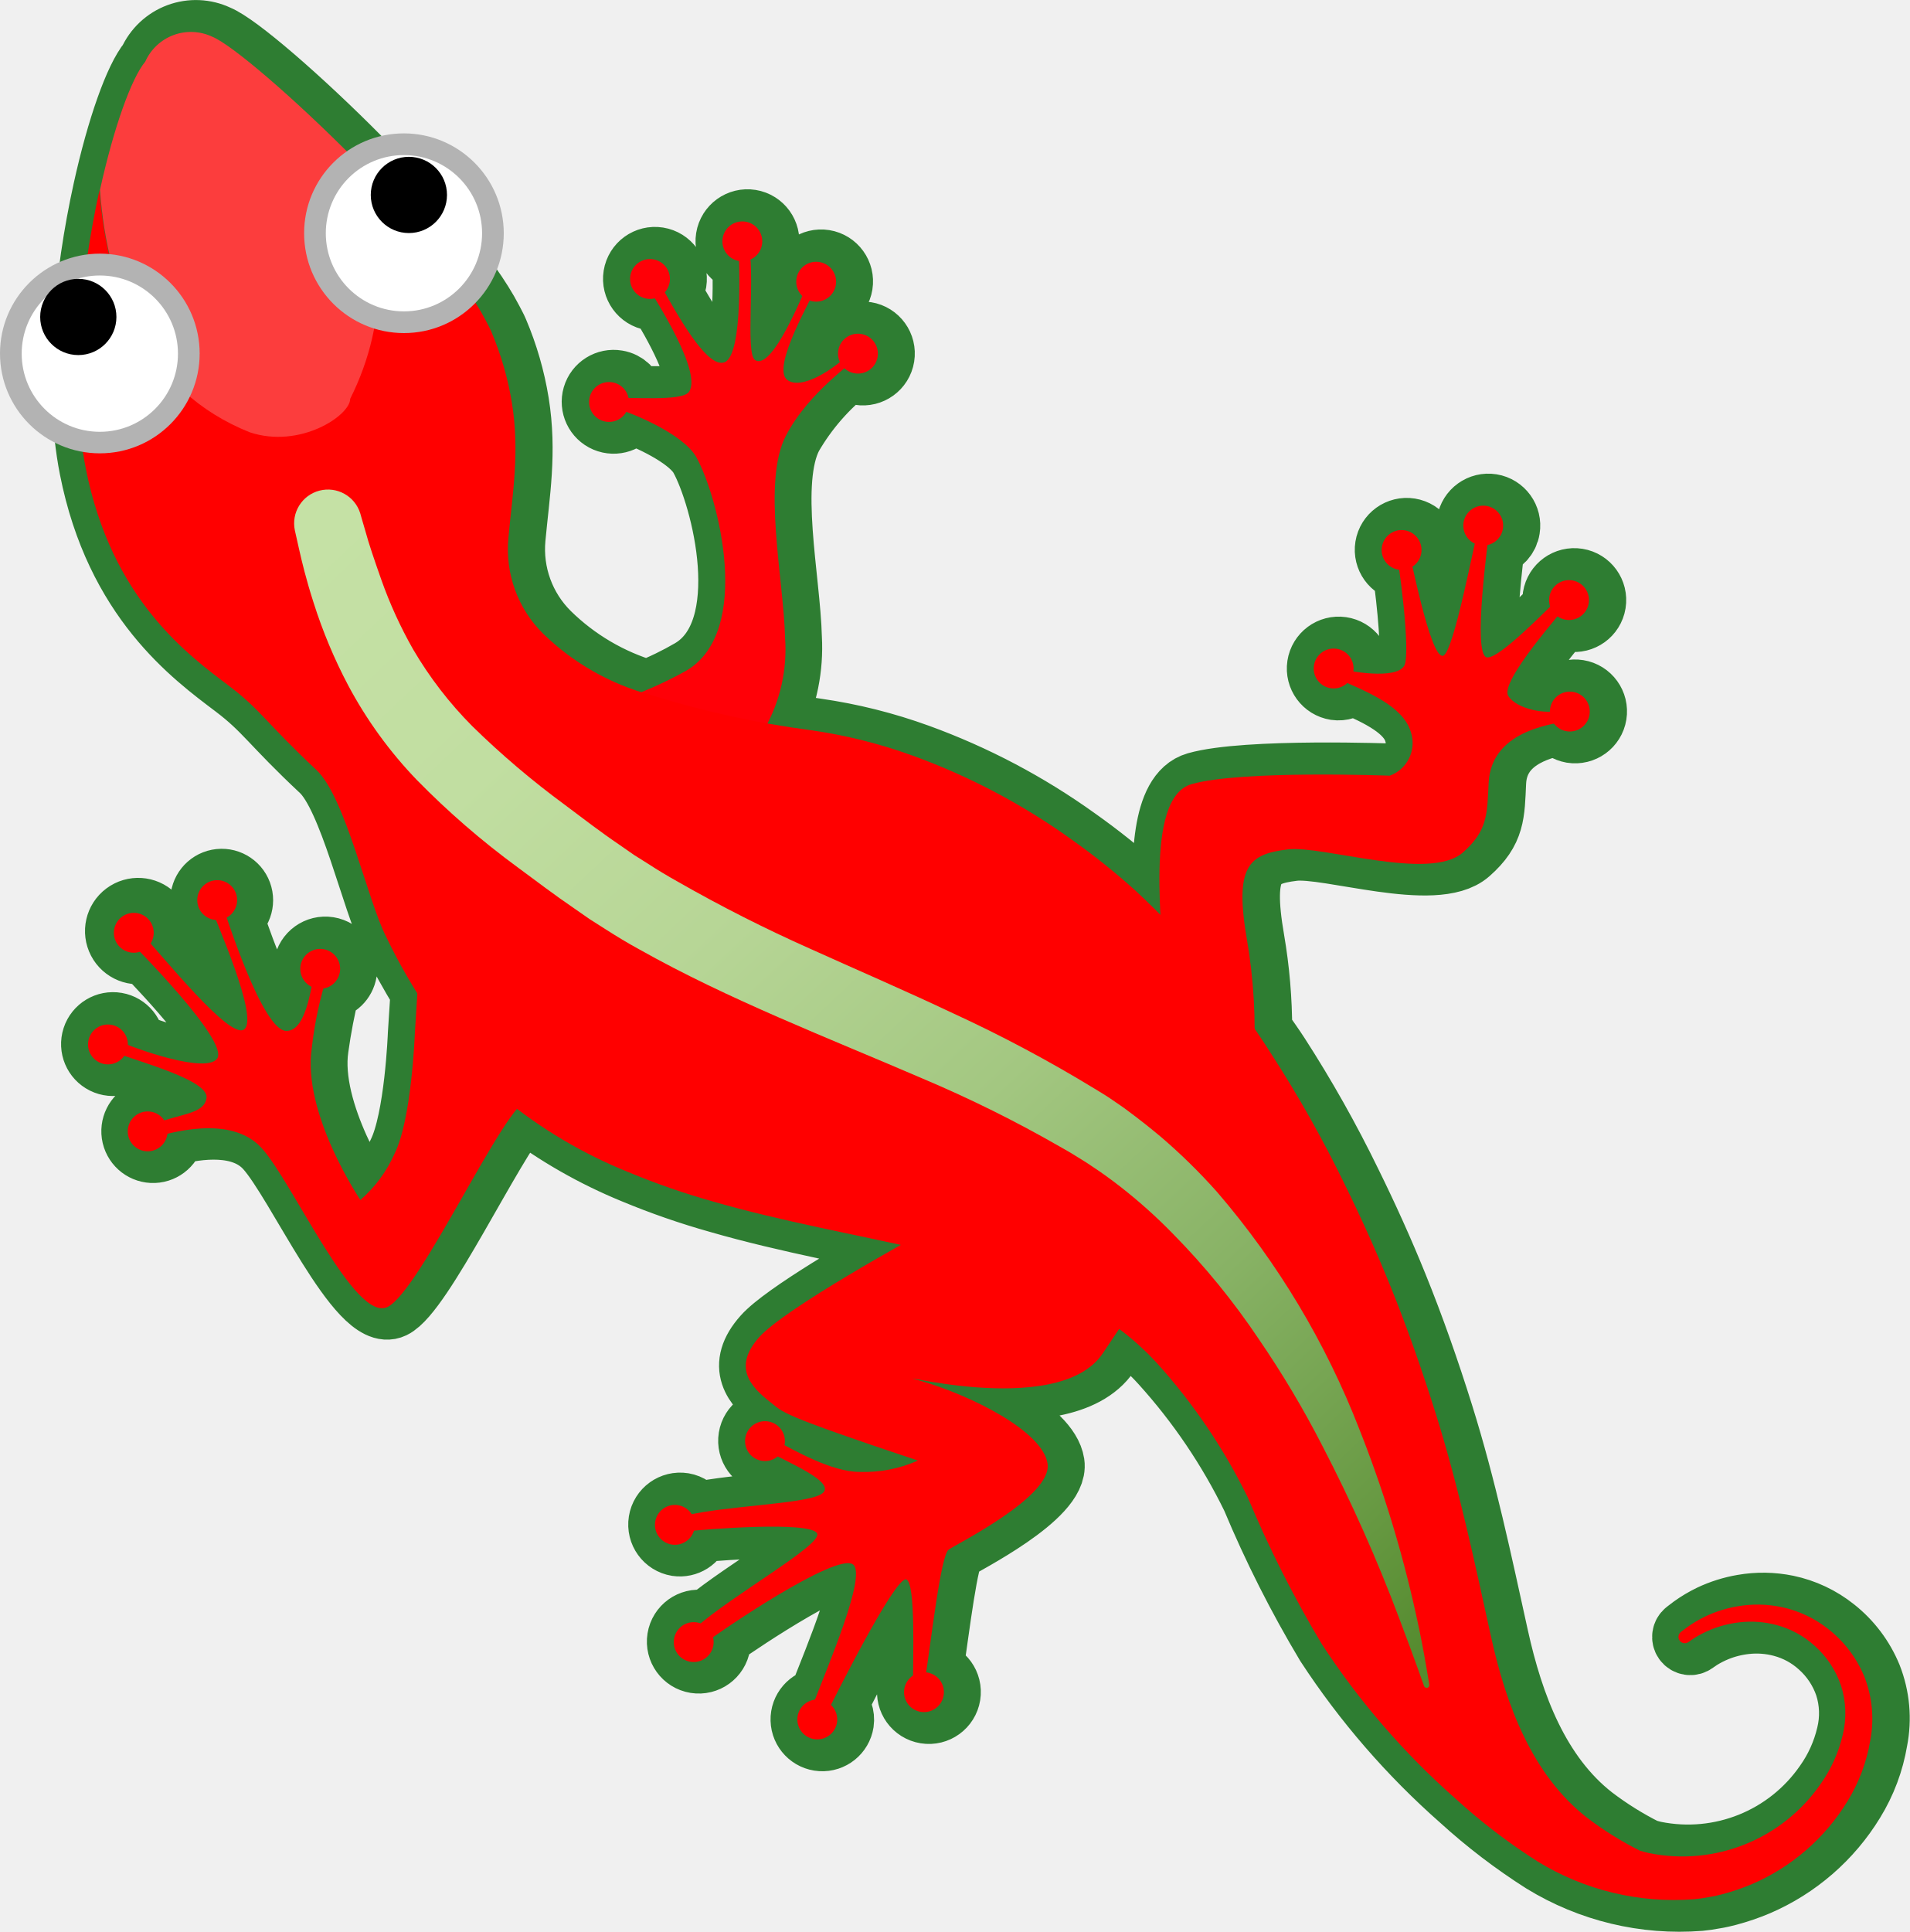
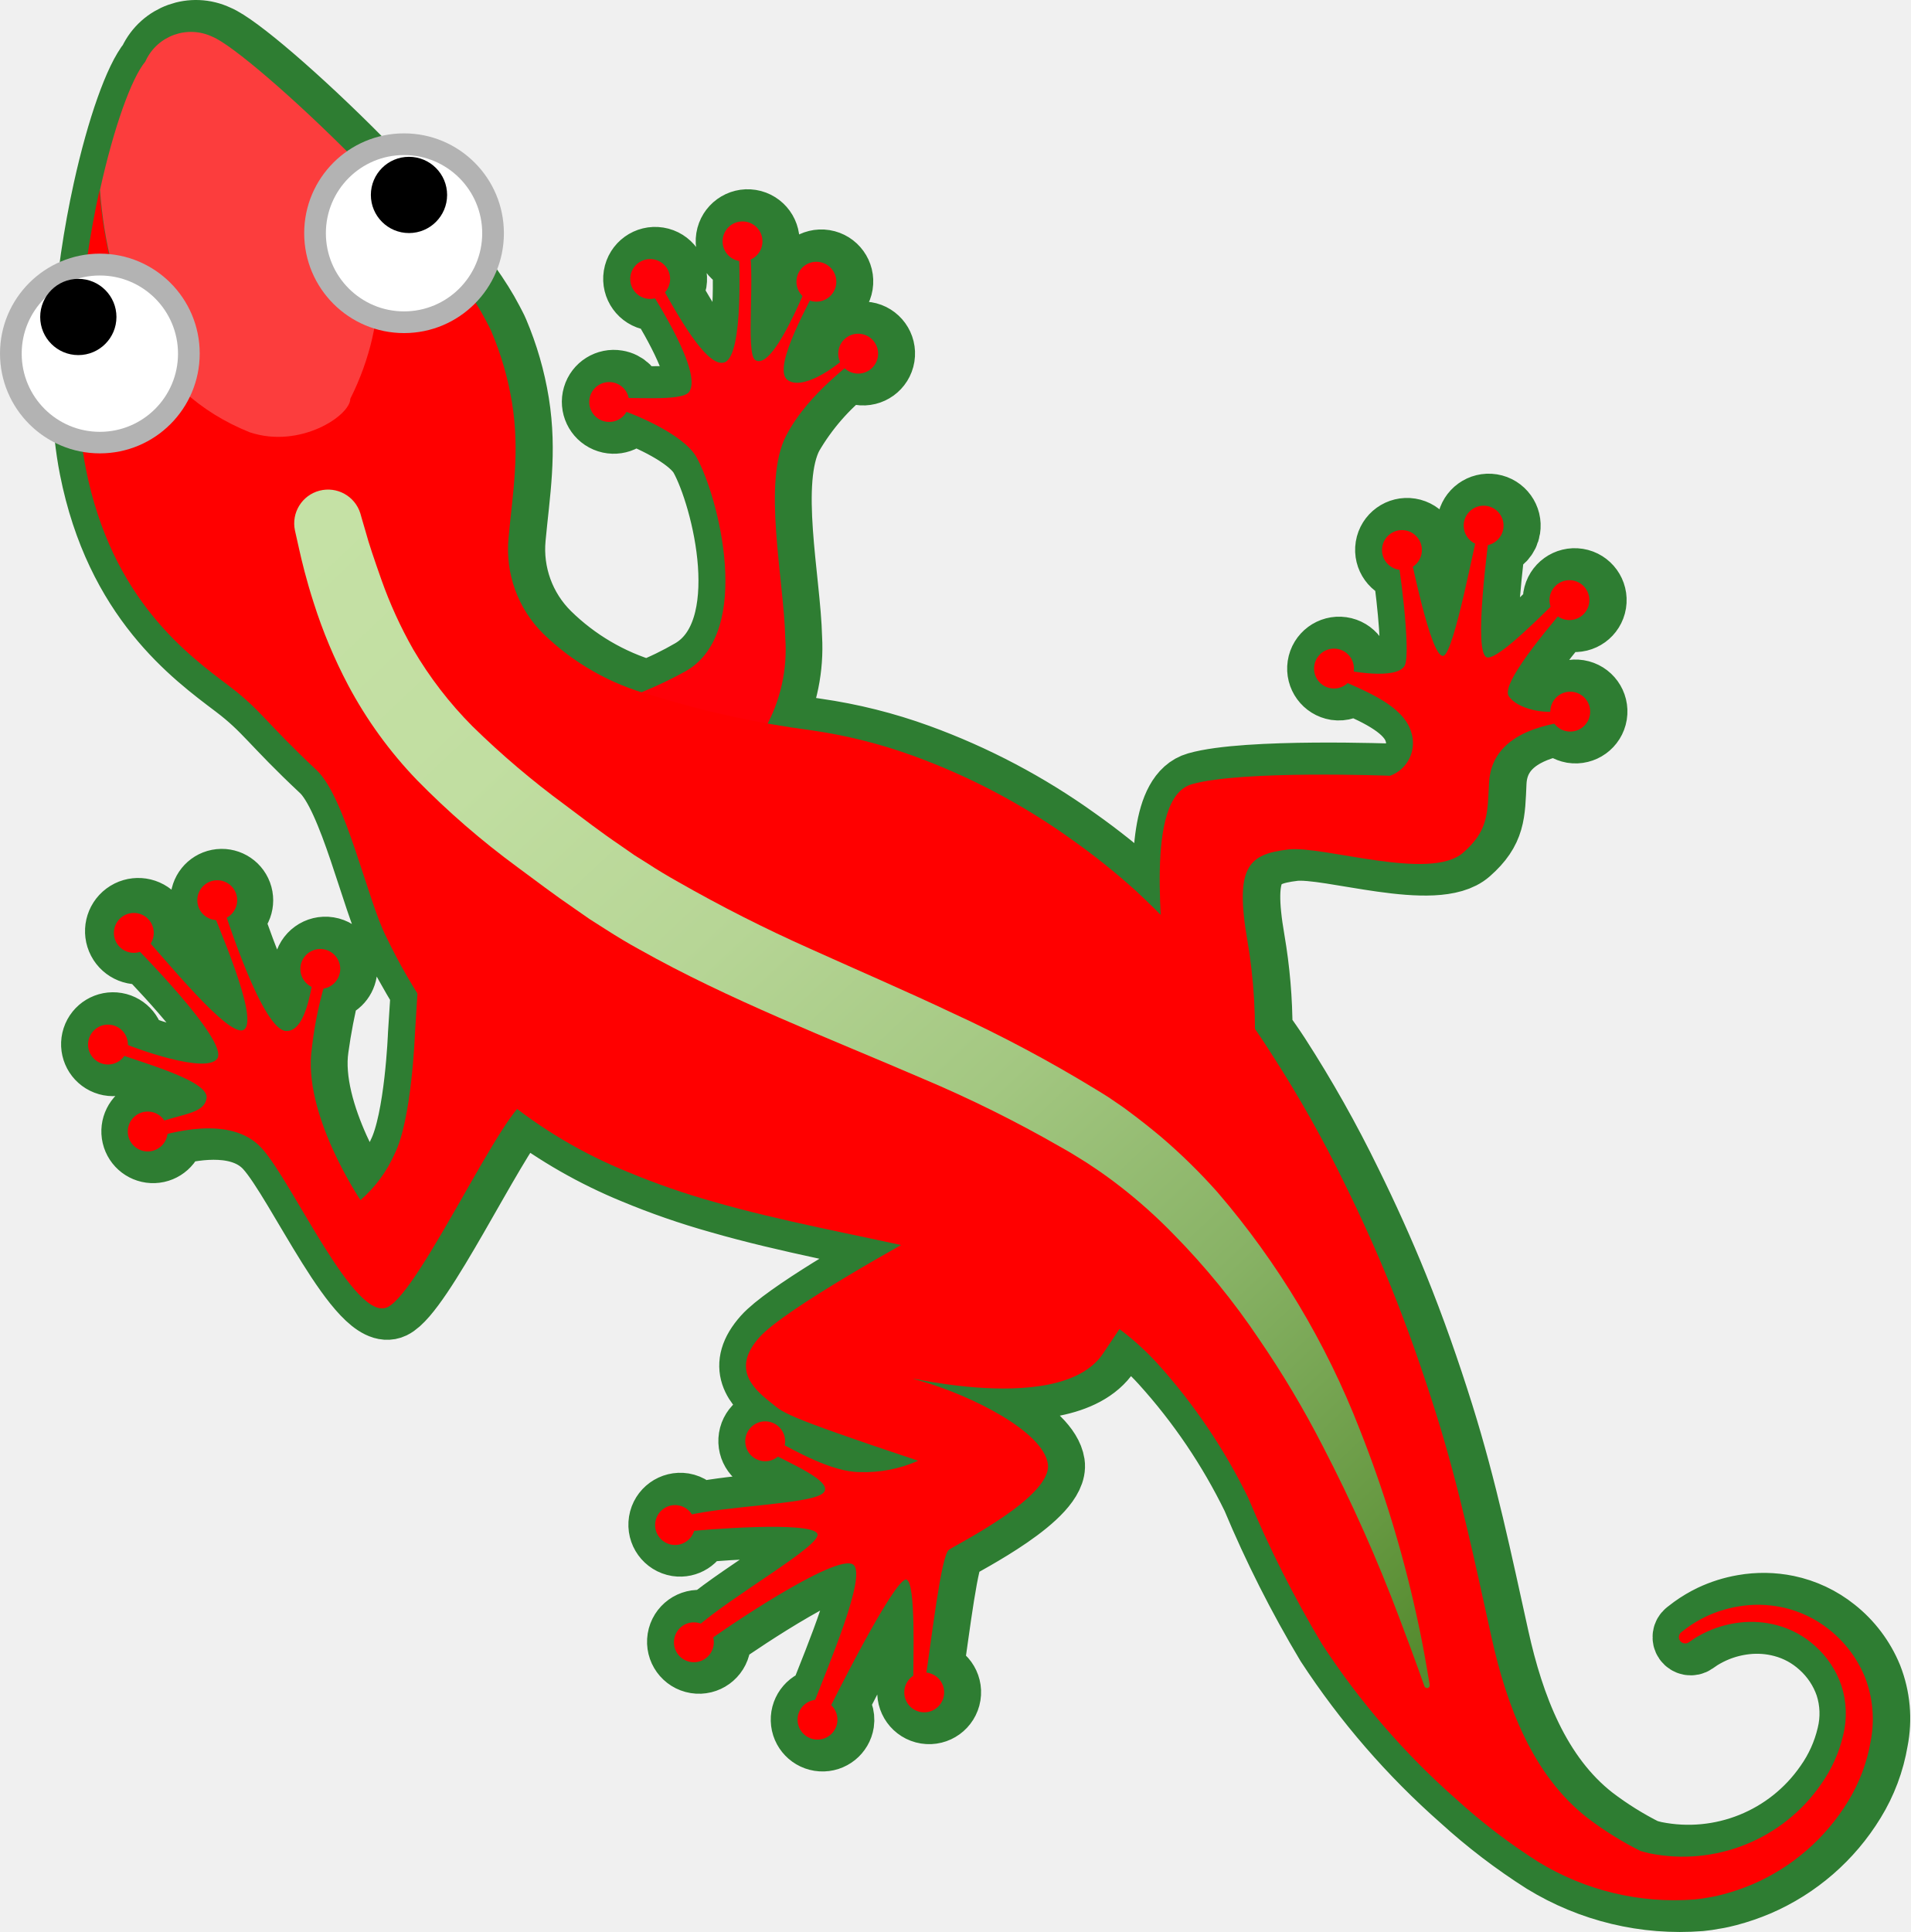
- <svg xmlns="http://www.w3.org/2000/svg" id="Layer_1" data-name="Layer 1" viewBox="0 0 119.753 121.128">
+ <svg xmlns="http://www.w3.org/2000/svg" id="Layer_1" data-name="Layer 1" width="119.755" height="121.111" viewBox="0 0 119.755 121.111">
  <defs>
-     <style>.cls-1,.cls-3{fill:red;}.cls-1{stroke:#2e7d32;stroke-linecap:round;stroke-linejoin:round;stroke-width:4px;}.cls-2{fill:#ff0007;}.cls-4{fill:#fc3d3d;}.cls-5{fill:#fff;}.cls-6{fill:#b3b3b3;}.cls-7{fill:url(#linear-gradient);}</style>
-     <linearGradient id="linear-gradient" x1="25.159" y1="96.73" x2="94.432" y2="23.255" gradientTransform="matrix(1, 0, 0, -1, 0, 130)" gradientUnits="userSpaceOnUse">
+     <linearGradient id="linear-gradient" x1="25.16" y1="745.16" x2="94.433" y2="818.635" gradientTransform="translate(-4.18 -715.4375)" gradientUnits="userSpaceOnUse">
      <stop offset="0.017" stop-color="#c5e1a5" />
      <stop offset="0.198" stop-color="#c1dea1" />
      <stop offset="0.379" stop-color="#b6d595" />
      <stop offset="0.559" stop-color="#a3c781" />
      <stop offset="0.739" stop-color="#88b265" />
      <stop offset="0.918" stop-color="#669841" />
      <stop offset="0.997" stop-color="#558b2f" />
    </linearGradient>
  </defs>
-   <path class="cls-1" d="M121.44,108.67a7.341,7.341,0,0,0-2.24-2.97,7.076,7.076,0,0,0-2.97-1.4,7.362,7.362,0,0,0-2.76-.04,7.734,7.734,0,0,0-2,.63,7.641,7.641,0,0,0-1.16.69c-.25.19-.38.29-.38.29a.392.392,0,0,0-.08.53.399.399,0,0,0,.57.09s.12-.08.35-.24a7.176,7.176,0,0,1,1.06-.54,6.88,6.88,0,0,1,1.78-.45,6.225,6.225,0,0,1,2.32.17,5.748,5.748,0,0,1,2.39,1.3,5.86,5.86,0,0,1,1.65,2.48,5.678,5.678,0,0,1,.11,3.12,8.77,8.77,0,0,1-1.38,3.06,10.54,10.54,0,0,1-10.76,4.34c-.19-.04-.38-.1-.57-.15a20.976,20.976,0,0,1-3.32-2.07c-3.44-2.68-5.07-7.05-6.01-11.3-1.05-4.76-2.01-9.35-3.47-14.01-.85-2.71-1.79-5.4-2.86-8.04-.87-2.15-1.85-4.32-2.91-6.47a76.271,76.271,0,0,0-4.49-7.97c-.35-.54-.73-1.07-1.1-1.6a33.319,33.319,0,0,0-.48-5.63c-.81-4.68.1-5.41,2.56-5.71,2.18-.26,8.91,2.02,10.97.2,1.57-1.38,1.53-2.42,1.62-4.38.13-2.69,2.72-3.41,4.07-3.7a1.291,1.291,0,0,0,.8.49,1.256,1.256,0,1,0-1.04-1.44,1.34,1.34,0,0,0,.01.2,3.323,3.323,0,0,1-2.61-.98c-.44-.68,1.85-3.5,3.08-4.98a1.462,1.462,0,0,0,.51.22,1.256,1.256,0,1,0-1.04-1.44,1.242,1.242,0,0,0,.07.61c-1.14,1.13-3.37,3.31-3.98,3.18-.73-.16-.22-4.84.05-7.04a1.239,1.239,0,0,0,.95-1.02,1.256,1.256,0,1,0-2.48-.4A1.242,1.242,0,0,0,97,37.62c-.49,2.21-1.44,6.9-1.99,7.03-.59.15-1.42-3.36-1.93-5.59a1.23,1.23,0,0,0,.55-.84,1.256,1.256,0,1,0-1.44,1.04h.05c.3,2.11.63,5.44.32,6-.37.66-2.04.55-3.19.37a1.254,1.254,0,1,0-1.44,1.07,1.222,1.222,0,0,0,1.04-.34c1.69.74,3.55,1.61,3.99,3.07a2.183,2.183,0,0,1-1.32,2.74s-9.33-.36-12.43.53c-2.11.6-2.12,4.87-1.96,8.21-.5-.5-.99-1.02-1.51-1.49a43.437,43.437,0,0,0-4.06-3.25,41.036,41.036,0,0,0-9.93-5.24,31.977,31.977,0,0,0-6.39-1.6c-.89-.13-1.8-.27-2.72-.43a10.838,10.838,0,0,0,1.08-5.35c-.09-3.7-1.46-9.8.06-12.69a14.852,14.852,0,0,1,3.68-4.23,1.189,1.189,0,0,0,.63.32,1.256,1.256,0,1,0-1.04-1.44,1.182,1.182,0,0,0,.13.72c-1.12.91-2.61,1.68-3.32,1.12-.8-.62.64-3.47,1.42-4.99a1.066,1.066,0,0,0,.19.07,1.256,1.256,0,1,0-1.04-1.44,1.229,1.229,0,0,0,.39,1.09c-.71,1.61-2.11,4.59-2.97,4.04-.54-.35-.13-4.05-.29-6.33a1.234,1.234,0,0,0,.73-.92,1.256,1.256,0,1,0-1.44,1.04c.06,1.89.05,5.99-.92,6.35-.91.34-2.37-1.9-3.76-4.41a1.196,1.196,0,0,0,.32-.62,1.256,1.256,0,1,0-1.44,1.04,1.2,1.2,0,0,0,.5-.02c.85,1.4,2.89,4.88,2.13,5.87-.35.46-2.24.39-3.79.37a1.234,1.234,0,0,0-1.02-.99,1.256,1.256,0,1,0,.88,1.86c1.64.62,3.78,1.71,4.41,2.86,1.36,2.45,3.57,10.91-.64,13.38a20.241,20.241,0,0,1-2.74,1.33,14.841,14.841,0,0,1-6.21-3.65,7.453,7.453,0,0,1-2.18-6c.26-2.81.72-5.37.22-8.48a19.357,19.357,0,0,0-1.29-4.46c-.09-.22-.23-.46-.35-.7-1.42-2.74-4.79-6.62-8.2-10.07-3.85-3.89-7.75-7.23-8.97-7.72a3.133,3.133,0,0,0-4.2,1.56c-.87,1.04-1.98,4.14-2.84,8.04C9.58,20.8,8.87,27.67,9.9,32.91c1.62,8.21,6.4,11.68,9.02,13.66,1.94,1.47,2.29,2.29,5.45,5.25,1.81,1.69,3.21,8.21,4.37,10.46.59,1.15,1.23,2.31,1.93,3.46l-.17,2.65s-.2,5.34-1.27,7.47a8.284,8.284,0,0,1-2.14,2.9s-3.66-5.41-3.05-9.52a36.156,36.156,0,0,1,.72-3.74,1.241,1.241,0,0,0,1.06-1.03,1.256,1.256,0,1,0-2.48-.4,1.227,1.227,0,0,0,.69,1.3c-.23,1.18-.63,2.81-1.61,2.78-1.24-.04-2.98-4.9-3.73-7.1a1.224,1.224,0,1,0-.77.15c.04.01.07-.01.1,0,.8,2,2.62,6.42,1.73,6.89-.83.44-4.02-3.34-5.81-5.4a1.336,1.336,0,1,0-.67.5c1.44,1.48,5.46,5.77,4.83,6.69-.55.81-3.68-.11-5.59-.85a1.241,1.241,0,0,0-1.03-1.26,1.256,1.256,0,1,0,.82,1.95c1.84.63,5.29,1.65,5.14,2.64-.13.89-1.24.96-2.64,1.4a1.245,1.245,0,1,0,.21.9V74.6c1.56-.38,4.34-.82,5.9.9,1.96,2.15,5.83,10.96,7.89,9.96,1.8-.87,6.14-10.1,8.14-12.44a30.932,30.932,0,0,0,6.98,3.99,46.68,46.68,0,0,0,5.33,1.85c2.18.63,4.4,1.14,6.62,1.62,1.62.36,3.36.7,5.13,1.1-2.26,1.27-7.62,4.36-8.89,5.79-1.63,1.83-.61,3.05.71,4.07.83.64.37.7,9.25,3.66a8.305,8.305,0,0,1-3.66.71c-1.51,0-3.45-1-4.72-1.68,0-.02.01-.03.02-.05a1.256,1.256,0,1,0-1.44,1.04,1.237,1.237,0,0,0,1-.29c1.28.66,3.83,1.79,2.7,2.4-1.07.57-5.65.71-8.09,1.24a1.234,1.234,0,0,0-.85-.58,1.256,1.256,0,1,0-.4,2.48A1.236,1.236,0,0,0,48,99.5c1.59-.15,7.39-.57,7.76.17.34.67-4.9,3.63-7.32,5.65a1.703,1.703,0,0,0-.24-.09,1.256,1.256,0,1,0,1.04,1.44,1.145,1.145,0,0,0-.02-.49c1.65-1.18,7.87-5.3,8.79-4.56.82.65-1.35,5.78-2.41,8.49a1.248,1.248,0,1,0,1.38,1.43,1.229,1.229,0,0,0-.39-1.09c.94-1.89,4.07-7.99,4.71-7.89.59.09.45,4.46.45,6.03a1.243,1.243,0,0,0-.56.84,1.256,1.256,0,1,0,1.44-1.04h-.06c.42-2.85.96-7.39,1.42-7.7.61-.41,6.51-3.35,6.2-5.39-.31-2.03-4.78-4.27-7.93-5.18s8.54,2.54,11.39-1.73c.39-.58.72-1.08,1.03-1.53a15.041,15.041,0,0,1,2.38,2.13,36.36,36.36,0,0,1,5.71,8.44,71.908,71.908,0,0,0,4.64,9.19,47.627,47.627,0,0,0,8.42,9.72,37.263,37.263,0,0,0,5.12,3.91,16.329,16.329,0,0,0,9.82,2.36c.3-.03.6-.07.9-.13l.23-.04.24-.05.41-.1a13.739,13.739,0,0,0,1.84-.63,13.047,13.047,0,0,0,5.98-5.19,10.603,10.603,0,0,0,1.43-3.81,7.12,7.12,0,0,0-.36-3.99Z" transform="translate(-4.18 -3.5477)" />
-   <path class="cls-2" d="M44.91,21.7c.3.52,3.37,5.25,2.46,6.43-.47.61-3.62.28-5.12.39a.224.224,0,0,0-.04.44c1.53.4,4.83,1.79,5.64,3.26,1.36,2.45,3.57,10.91-.64,13.38a25.6,25.6,0,0,1-9.08,3l-.87,3.76,7.16,1.13,7.73-4.29a10.112,10.112,0,0,0,1.26-5.66c-.09-3.7-1.46-9.8.06-12.69,1.46-2.79,4.33-4.63,4.55-5.01.22-.37-.2-.51-.41-.28-1.08,1.12-3.18,2.49-4.07,1.8-1.01-.78,1.59-5.18,1.85-5.87s-.19-.96-.49-.32-2.28,5.66-3.37,4.95c-.65-.42.07-5.64-.46-7.48-.29-1.02-.61-.18-.58.36s.33,6.82-.88,7.26c-.96.36-2.52-2.15-3.98-4.81C45.01,20.31,44.36,20.72,44.91,21.7Z" transform="translate(-4.18 -3.5477)" />
-   <path class="cls-3" d="M30.19,68.41s-.2,5.34-1.27,7.47a8.284,8.284,0,0,1-2.14,2.9s-3.66-5.41-3.05-9.52a23.57,23.57,0,0,1,1.03-4.74c.19-.58-.57-.8-.8-.19-.24.61-.47,3.9-1.84,3.85-1.5-.05-3.76-7.24-4.06-8.08s-.92-.57-.68.23,3.15,7.2,2.07,7.78c-.94.5-4.91-4.43-6.45-6.11-.47-.52-1.3-.18-.54.71,0,0,6.1,6.09,5.34,7.2-.66.96-5-.53-6.56-1.25-.51-.24-.95.15-.32.64.63.5,6.4,1.81,6.21,3.09-.15.99-1.52.96-3.17,1.58-1.07.4-1.18,1.15-.2.9s4.87-1.5,6.83.66,5.83,10.96,7.89,9.96,7.46-12.96,8.84-12.98c.94-.01-6.73-10.5-6.73-10.5Z" transform="translate(-4.18 -3.5477)" />
-   <path class="cls-3" d="M73.64,64.99s3.35,1.73,3.46-.51c.1-2.24-1.26-10.9,1.8-11.77,3.1-.89,12.43-.53,12.43-.53a2.183,2.183,0,0,0,1.32-2.74c-.5-1.67-2.84-2.56-4.67-3.37-.4-.18-.55-.82.08-.63s3.67.75,4.18-.16c.42-.76-.33-6.61-.6-7.62s.47-1.11.71-.3c.25.81,1.51,7.51,2.32,7.3.68-.17,2.01-7.43,2.25-8.12.25-.69.71-.54.66.1s-1.09,7.92-.17,8.12c.72.16,3.76-2.98,4.5-3.69s1.03-.25.66.25c-.37.49-4.38,4.98-3.81,5.86.54.84,2.39,1.18,3.32.89.93-.3.64.45.3.66-.34.22-4.67.39-4.85,3.89-.1,1.96-.05,3-1.62,4.38-2.07,1.82-8.79-.46-10.97-.2-2.46.3-3.37,1.03-2.56,5.71s.7,10.86-1.23,12.89-2.54,1.8-2.54,1.8L73.64,64.99Z" transform="translate(-4.18 -3.5477)" />
-   <path class="cls-3" d="M61.69,81.03s-8.29,4.53-9.91,6.36-.61,3.05.71,4.07c.83.64.37.7,9.25,3.66a8.305,8.305,0,0,1-3.66.71c-1.75,0-4.09-1.35-5.27-1.98s-1.22.15-.41.7,4.55,1.99,3.23,2.7c-1.11.6-6.02.72-8.37,1.3-1.48.37-.73,1.09.07,1,.81-.1,7.69-.67,8.09.14.35.7-5.35,3.88-7.61,5.9-1.37,1.22.07,1.4.7.89.63-.52,8.15-5.66,9.17-4.84.85.68-1.56,6.29-2.55,8.86-.55,1.44.59,1.11.89.48s4.24-8.52,4.97-8.41c.64.1.42,5.24.45,6.37s.63.71.73.06c.42-2.76,1.01-7.97,1.5-8.3.61-.41,6.51-3.35,6.2-5.39-.3-2.03-4.78-4.27-7.93-5.18s8.54,2.54,11.39-1.73,3.35-4.88,3.35-4.88Z" transform="translate(-4.18 -3.5477)" />
-   <circle class="cls-3" cx="87.89" cy="34.482" r="1.25" />
-   <circle class="cls-2" cx="40.76" cy="17.492" r="1.25" />
-   <circle class="cls-3" cx="8.39" cy="58.482" r="1.25" />
-   <circle class="cls-3" cx="6.77" cy="65.482" r="1.25" />
-   <circle class="cls-3" cx="9.26" cy="70.932" r="1.25" />
-   <circle class="cls-3" cx="47.97" cy="90.352" r="1.25" />
-   <circle class="cls-3" cx="42.32" cy="95.602" r="1.25" />
-   <circle class="cls-3" cx="43.5" cy="102.952" r="1.25" />
-   <circle class="cls-3" cx="51.25" cy="107.802" r="1.25" />
-   <circle class="cls-3" cx="57.94" cy="106.092" r="1.25" />
-   <circle class="cls-3" cx="20.08" cy="60.742" r="1.25" />
-   <circle class="cls-2" cx="46.55" cy="15.132" r="1.25" />
-   <circle class="cls-2" cx="51.18" cy="17.662" r="1.25" />
-   <circle class="cls-2" cx="53.8" cy="22.172" r="1.25" />
-   <circle class="cls-2" cx="38.19" cy="25.202" r="1.25" />
-   <circle class="cls-3" cx="13.62" cy="56.432" r="1.25" />
-   <circle class="cls-3" cx="93.01" cy="32.952" r="1.25" />
-   <circle class="cls-3" cx="98.39" cy="37.622" r="1.25" />
-   <circle class="cls-3" cx="98.44" cy="44.612" r="1.25" />
-   <circle class="cls-3" cx="83.63" cy="41.912" r="1.25" />
-   <path class="cls-3" d="M121.09,108.67a7.341,7.341,0,0,0-2.24-2.97,7.076,7.076,0,0,0-2.97-1.4,7.362,7.362,0,0,0-2.76-.04,7.734,7.734,0,0,0-2,.63,7.641,7.641,0,0,0-1.16.69c-.25.19-.38.29-.38.29a.392.392,0,0,0-.08.53.399.399,0,0,0,.57.09s.12-.08.35-.24a7.176,7.176,0,0,1,1.06-.54,6.88,6.88,0,0,1,1.78-.45,6.225,6.225,0,0,1,2.32.17,5.748,5.748,0,0,1,2.39,1.3,5.86,5.86,0,0,1,1.65,2.48,5.678,5.678,0,0,1,.11,3.12,8.77,8.77,0,0,1-1.38,3.06,10.54,10.54,0,0,1-10.76,4.34c-.19-.04-.38-.1-.57-.15a20.976,20.976,0,0,1-3.32-2.07c-3.44-2.68-5.07-7.05-6.01-11.3-1.05-4.76-2.01-9.35-3.47-14.01-.85-2.71-1.79-5.4-2.86-8.04-.87-2.15-1.85-4.32-2.91-6.47a76.271,76.271,0,0,0-4.49-7.97,52.013,52.013,0,0,0-8.54-10.3,43.437,43.437,0,0,0-4.06-3.25,41.036,41.036,0,0,0-9.93-5.24,31.977,31.977,0,0,0-6.39-1.6,59.655,59.655,0,0,1-10.05-2.21,15.456,15.456,0,0,1-6.75-3.84,7.453,7.453,0,0,1-2.18-6c.26-2.81.72-5.37.22-8.48a19.357,19.357,0,0,0-1.29-4.46c-.09-.22-.23-.46-.35-.7-1.42-2.74-4.79-6.62-8.2-10.07,1.81,4.83,2.21,9.9-.32,14.98,0,1.05-3.15,3.15-6.3,2.1-6.42-2.57-8.91-8.68-9.4-15.19-1.18,5.35-1.89,12.22-.86,17.46,1.62,8.21,6.4,11.68,9.02,13.66,1.94,1.47,2.29,2.29,5.45,5.25,1.81,1.69,3.21,8.21,4.37,10.46a36.068,36.068,0,0,0,6.16,9.02c.38.38.77.74,1.18,1.08a30.159,30.159,0,0,0,7.83,4.64,46.68,46.68,0,0,0,5.33,1.85c2.18.63,4.4,1.14,6.62,1.62,2.1.46,4.39.91,6.71,1.45a39.163,39.163,0,0,1,9.99,3.55,17.133,17.133,0,0,1,4.5,3.5,36.36,36.36,0,0,1,5.71,8.44,71.908,71.908,0,0,0,4.64,9.19,47.627,47.627,0,0,0,8.42,9.72,37.263,37.263,0,0,0,5.12,3.91,16.329,16.329,0,0,0,9.82,2.36c.3-.03.6-.07.9-.13l.23-.04.24-.05.41-.1a13.739,13.739,0,0,0,1.84-.63,13.047,13.047,0,0,0,5.98-5.19,10.603,10.603,0,0,0,1.43-3.81A7.239,7.239,0,0,0,121.09,108.67Z" transform="translate(-4.18 -3.5477)" />
-   <path class="cls-4" d="M19.84,30.65c3.15,1.05,6.3-1.05,6.3-2.1,2.54-5.07,2.13-10.14.32-14.98-3.85-3.89-7.75-7.23-8.97-7.72a3.133,3.133,0,0,0-4.2,1.56c-.87,1.04-1.98,4.14-2.84,8.04C10.93,21.98,13.42,28.08,19.84,30.65Z" transform="translate(-4.18 -3.5477)" />
-   <path class="cls-5" d="M10.44,31.3a5.58,5.58,0,1,1,5.58-5.58A5.582,5.582,0,0,1,10.44,31.3Z" transform="translate(-4.18 -3.5477)" />
-   <path class="cls-6" d="M10.44,20.82a4.9,4.9,0,1,1-4.9,4.9,4.895,4.895,0,0,1,4.9-4.9m0-1.37a6.26,6.26,0,1,0,6.26,6.26A6.269,6.269,0,0,0,10.44,19.45Z" transform="translate(-4.18 -3.5477)" />
-   <circle cx="4.91" cy="19.872" r="2.39" />
-   <path class="cls-5" d="M29.52,23.75a5.58,5.58,0,1,1,5.58-5.58A5.582,5.582,0,0,1,29.52,23.75Z" transform="translate(-4.18 -3.5477)" />
-   <path class="cls-6" d="M29.51,13.27a4.9,4.9,0,1,1-4.9,4.9,4.895,4.895,0,0,1,4.9-4.9m0-1.36a6.26,6.26,0,1,0,6.26,6.26A6.269,6.269,0,0,0,29.51,11.91Z" transform="translate(-4.18 -3.5477)" />
-   <circle cx="25.64" cy="12.222" r="2.39" />
-   <path class="cls-7" d="M26.77,35.73s.11.4.33,1.14c.21.78.54,1.74.99,3.02a27.187,27.187,0,0,0,1.99,4.36,24.112,24.112,0,0,0,3.72,4.83A53.857,53.857,0,0,0,39.59,54c1.09.82,2.29,1.74,3.43,2.51l.92.64.89.56c.58.38,1.2.75,1.86,1.12a92.493,92.493,0,0,0,8.27,4.19c2.92,1.32,5.95,2.62,8.97,4.05a86.323,86.323,0,0,1,8.9,4.74l.54.33.3.19.25.17c.34.24.65.43,1.01.71.72.53,1.38,1.06,2.03,1.6a36.331,36.331,0,0,1,3.54,3.47,51.257,51.257,0,0,1,8.92,14.87,75.523,75.523,0,0,1,3.54,11.55c.32,1.42.52,2.54.65,3.3.13.77.2,1.17.2,1.17a.177.177,0,0,1-.14.2.188.188,0,0,1-.19-.11s-.54-1.56-1.56-4.25a98.81,98.81,0,0,0-4.81-10.8,61.361,61.361,0,0,0-3.99-6.7,45.384,45.384,0,0,0-5.4-6.62,32.202,32.202,0,0,0-3.31-2.96c-.59-.46-1.2-.9-1.8-1.29-.28-.2-.66-.42-.99-.63l-.26-.16-.22-.13-.51-.29a78.548,78.548,0,0,0-8.57-4.25c-5.96-2.57-12.2-4.96-17.81-8.12-.7-.38-1.39-.8-2.08-1.24l-1.02-.65-.92-.64c-1.32-.9-2.43-1.75-3.61-2.62a51.386,51.386,0,0,1-6.3-5.46,26.557,26.557,0,0,1-4.31-5.94,31.308,31.308,0,0,1-2.16-5.16c-.47-1.45-.76-2.67-.92-3.39-.17-.75-.26-1.16-.26-1.16a2.121,2.121,0,0,1,4.1-1.07Z" transform="translate(-4.18 -3.5477)" />
+   <path d="M117.26,105.122a7.341,7.341,0,0,0-2.24-2.97,7.076,7.076,0,0,0-2.97-1.4,7.362,7.362,0,0,0-2.76-.04,7.735,7.735,0,0,0-2,.63,7.641,7.641,0,0,0-1.16.69c-.25.19-.38.29-.38.29a.392.392,0,0,0-.08.53.399.399,0,0,0,.555.101l.015-.011s.12-.08.35-.24a7.176,7.176,0,0,1,1.06-.54,6.88,6.88,0,0,1,1.78-.45,6.225,6.225,0,0,1,2.32.17,5.748,5.748,0,0,1,2.39,1.3,5.86,5.86,0,0,1,1.65,2.48,5.678,5.678,0,0,1,.11,3.12,8.77,8.77,0,0,1-1.38,3.06,10.54,10.54,0,0,1-10.76,4.34c-.19-.04-.38-.1-.57-.15a20.975,20.975,0,0,1-3.32-2.07c-3.44-2.68-5.07-7.05-6.01-11.3-1.05-4.76-2.01-9.35-3.47-14.01-.85-2.71-1.79-5.4-2.86-8.04-.87-2.15-1.85-4.32-2.91-6.47a76.27,76.27,0,0,0-4.49-7.97c-.35-.54-.73-1.07-1.1-1.6a33.32,33.32,0,0,0-.48-5.63c-.81-4.68.1-5.41,2.56-5.71,2.18-.26,8.91,2.02,10.97.2,1.57-1.38,1.53-2.42,1.62-4.38.13-2.69,2.72-3.41,4.07-3.7a1.291,1.291,0,0,0,.8.49,1.256,1.256,0,1,0-1.04-1.44,1.342,1.342,0,0,0,.01.2,3.323,3.323,0,0,1-2.61-.98c-.44-.68,1.85-3.5,3.08-4.98a1.462,1.462,0,0,0,.51.22,1.256,1.256,0,1,0-1.04-1.44,1.241,1.241,0,0,0,.07.61c-1.14,1.13-3.37,3.31-3.98,3.18-.73-.16-.22-4.84.05-7.04a1.239,1.239,0,0,0,.95-1.02,1.256,1.256,0,1,0-2.48-.4,1.242,1.242,0,0,0,.73,1.32c-.49,2.21-1.44,6.9-1.99,7.03-.59.15-1.42-3.36-1.93-5.59a1.23,1.23,0,0,0,.55-.84,1.256,1.256,0,1,0-1.44,1.04h.05c.3,2.11.63,5.44.32,6-.37.66-2.04.55-3.19.37a1.254,1.254,0,1,0-1.44,1.07,1.222,1.222,0,0,0,1.04-.34c1.69.74,3.55,1.61,3.99,3.07a2.183,2.183,0,0,1-1.32,2.74s-9.33-.36-12.43.53c-2.11.6-2.12,4.87-1.96,8.21-.5-.5-.99-1.02-1.51-1.49a43.44,43.44,0,0,0-4.06-3.25,41.036,41.036,0,0,0-9.93-5.24,31.977,31.977,0,0,0-6.39-1.6c-.89-.13-1.8-.27-2.72-.43a10.838,10.838,0,0,0,1.08-5.35c-.09-3.7-1.46-9.8.06-12.69a14.852,14.852,0,0,1,3.68-4.23,1.189,1.189,0,0,0,.63.32,1.256,1.256,0,1,0-1.04-1.44,1.182,1.182,0,0,0,.13.72c-1.12.91-2.61,1.68-3.32,1.12-.8-.62.64-3.47,1.42-4.99a1.067,1.067,0,0,0,.19.07,1.256,1.256,0,1,0-1.04-1.44,1.229,1.229,0,0,0,.39,1.09c-.71,1.61-2.11,4.59-2.97,4.04-.54-.35-.13-4.05-.29-6.33a1.234,1.234,0,0,0,.73-.92,1.256,1.256,0,1,0-1.44,1.04c.06,1.89.05,5.99-.92,6.35-.91.34-2.37-1.9-3.76-4.41a1.195,1.195,0,0,0,.32-.62,1.256,1.256,0,1,0-1.44,1.04,1.2,1.2,0,0,0,.5-.02c.85,1.4,2.89,4.88,2.13,5.87-.35.46-2.24.39-3.79.37a1.233,1.233,0,0,0-1.02-.99,1.256,1.256,0,1,0,.88,1.86c1.64.62,3.78,1.71,4.41,2.86,1.36,2.45,3.57,10.91-.64,13.38a20.24,20.24,0,0,1-2.74,1.33,14.841,14.841,0,0,1-6.21-3.65,7.453,7.453,0,0,1-2.18-6c.26-2.81.72-5.37.22-8.48a19.357,19.357,0,0,0-1.29-4.46c-.09-.22-.23-.46-.35-.7-1.42-2.74-4.79-6.62-8.2-10.07-3.85-3.89-7.75-7.23-8.97-7.72A3.133,3.133,0,0,0,9.449,3.799L9.42,3.862c-.87,1.04-1.98,4.14-2.84,8.04-1.18,5.35-1.89,12.22-.86,17.46,1.62,8.21,6.4,11.68,9.02,13.66,1.94,1.47,2.29,2.29,5.45,5.25,1.81,1.69,3.21,8.21,4.37,10.46.59,1.15,1.23,2.31,1.93,3.46l-.17,2.65s-.2,5.34-1.27,7.47a8.284,8.284,0,0,1-2.14,2.9s-3.66-5.41-3.05-9.52a36.154,36.154,0,0,1,.72-3.74,1.241,1.241,0,0,0,1.06-1.03,1.256,1.256,0,0,0-2.48-.4,1.227,1.227,0,0,0,.69,1.3c-.23,1.18-.63,2.81-1.61,2.78-1.24-.04-2.98-4.9-3.73-7.1a1.224,1.224,0,1,0-.77.15c.04.01.07-.01.1,0,.8,2,2.62,6.42,1.73,6.89-.83.44-4.02-3.34-5.81-5.4a1.336,1.336,0,1,0-.67.5c1.44,1.48,5.46,5.77,4.83,6.69-.55.81-3.68-.11-5.59-.85a1.241,1.241,0,0,0-1.03-1.26,1.256,1.256,0,1,0,.82,1.95c1.84.63,5.29,1.65,5.14,2.64-.13.89-1.24.96-2.64,1.4a1.245,1.245,0,1,0,.21.9v-.06c1.56-.38,4.34-.82,5.9.9,1.96,2.15,5.83,10.96,7.89,9.96,1.8-.87,6.14-10.1,8.14-12.44a30.931,30.931,0,0,0,6.98,3.99,46.678,46.678,0,0,0,5.33,1.85c2.18.63,4.4,1.14,6.62,1.62,1.62.36,3.36.7,5.13,1.1-2.26,1.27-7.62,4.36-8.89,5.79-1.63,1.83-.61,3.05.71,4.07.83.64.37.7,9.25,3.66a8.305,8.305,0,0,1-3.66.71c-1.51,0-3.45-1-4.72-1.68,0-.02.01-.03.02-.05a1.256,1.256,0,1,0-1.44,1.04,1.237,1.237,0,0,0,1-.29c1.28.66,3.83,1.79,2.7,2.4-1.07.57-5.65.71-8.09,1.24a1.234,1.234,0,0,0-.85-.58,1.256,1.256,0,0,0-.4,2.48,1.236,1.236,0,0,0,1.37-.87c1.59-.15,7.39-.57,7.76.17.34.67-4.9,3.63-7.32,5.65a1.702,1.702,0,0,0-.24-.09,1.256,1.256,0,1,0,1.04,1.44,1.145,1.145,0,0,0-.02-.49c1.65-1.18,7.87-5.3,8.79-4.56.82.65-1.35,5.78-2.41,8.49a1.248,1.248,0,1,0,1.38,1.43,1.229,1.229,0,0,0-.39-1.09c.94-1.89,4.07-7.99,4.71-7.89.59.09.45,4.46.45,6.03a1.243,1.243,0,0,0-.56.84,1.256,1.256,0,1,0,1.44-1.04h-.06c.42-2.85.96-7.39,1.42-7.7.61-.41,6.51-3.35,6.2-5.39-.31-2.03-4.78-4.27-7.93-5.18s8.54,2.54,11.39-1.73c.39-.58.72-1.08,1.03-1.53a15.041,15.041,0,0,1,2.38,2.13,36.36,36.36,0,0,1,5.71,8.44,71.907,71.907,0,0,0,4.64,9.19,47.627,47.627,0,0,0,8.42,9.72,37.263,37.263,0,0,0,5.12,3.91,16.329,16.329,0,0,0,9.82,2.36c.3-.03.6-.07.9-.13l.23-.04.24-.05.41-.1a13.739,13.739,0,0,0,1.84-.63,13.047,13.047,0,0,0,5.98-5.19,10.603,10.603,0,0,0,1.43-3.81,7.12,7.12,0,0,0-.36-3.99Z" transform="translate(0 -0.00188)" style="fill:red;stroke:#2e7d32;stroke-linecap:round;stroke-linejoin:round;stroke-width:4px" />
+   <path d="M40.73,18.152c.3.52,3.37,5.25,2.46,6.43-.47.61-3.62.28-5.12.39a.224.224,0,0,0-.04.44c1.53.4,4.83,1.79,5.64,3.26,1.36,2.45,3.57,10.91-.64,13.38a25.6,25.6,0,0,1-9.08,3l-.87,3.76,7.16,1.13,7.73-4.29a10.112,10.112,0,0,0,1.26-5.66c-.09-3.7-1.46-9.8.06-12.69,1.46-2.79,4.33-4.63,4.55-5.01.22-.37-.2-.51-.41-.28-1.08,1.12-3.18,2.49-4.07,1.8-1.01-.78,1.59-5.18,1.85-5.87s-.19-.96-.49-.32-2.28,5.66-3.37,4.95c-.65-.42.07-5.64-.46-7.48-.29-1.02-.61-.18-.58.36s.33,6.82-.88,7.26c-.96.36-2.52-2.15-3.98-4.81C40.83,16.762,40.18,17.172,40.73,18.152Z" transform="translate(0 -0.00188)" style="fill:#ff0007" />
+   <path d="M26.01,64.862s-.2,5.34-1.27,7.47a8.284,8.284,0,0,1-2.14,2.9s-3.66-5.41-3.05-9.52a23.57,23.57,0,0,1,1.03-4.74c.19-.58-.57-.8-.8-.19-.24.61-.47,3.9-1.84,3.85-1.5-.05-3.76-7.24-4.06-8.08s-.92-.57-.68.23,3.15,7.2,2.07,7.78c-.94.5-4.91-4.43-6.45-6.11-.47-.52-1.3-.18-.54.71,0,0,6.1,6.09,5.34,7.2-.66.96-5-.53-6.56-1.25-.51-.24-.95.15-.32.64.63.5,6.4,1.81,6.21,3.09-.15.99-1.52.96-3.17,1.58-1.07.4-1.18,1.15-.2.9s4.87-1.5,6.83.66,5.83,10.96,7.89,9.96,7.46-12.96,8.84-12.98c.94-.01-6.73-10.5-6.73-10.5Z" transform="translate(0 -0.00188)" style="fill:red" />
+   <path d="M69.46,61.442s3.35,1.73,3.46-.51c.1-2.24-1.26-10.9,1.8-11.77,3.1-.89,12.43-.53,12.43-.53a2.183,2.183,0,0,0,1.32-2.74c-.5-1.67-2.84-2.56-4.67-3.37-.4-.18-.55-.82.08-.63s3.67.75,4.18-.16c.42-.76-.33-6.61-.6-7.62s.47-1.11.71-.3c.25.81,1.51,7.51,2.32,7.3.68-.17,2.01-7.43,2.25-8.12.25-.69.71-.54.66.1s-1.09,7.92-.17,8.12c.72.16,3.76-2.98,4.5-3.69s1.03-.25.66.25c-.37.49-4.38,4.98-3.81,5.86.54.84,2.39,1.18,3.32.89.93-.3.64.45.3.66-.34.22-4.67.39-4.85,3.89-.1,1.96-.05,3-1.62,4.38-2.07,1.82-8.79-.46-10.97-.2-2.46.3-3.37,1.03-2.56,5.71s.7,10.86-1.23,12.89-2.54,1.8-2.54,1.8Z" transform="translate(0 -0.00188)" style="fill:red" />
+   <path d="M57.51,77.482s-8.29,4.53-9.91,6.36-.61,3.05.71,4.07c.83.64.37.7,9.25,3.66a8.305,8.305,0,0,1-3.66.71c-1.75,0-4.09-1.35-5.27-1.98s-1.22.15-.41.7,4.55,1.99,3.23,2.7c-1.11.6-6.02.72-8.37,1.3-1.48.37-.73,1.09.07,1,.81-.1,7.69-.67,8.09.14.35.7-5.35,3.88-7.61,5.9-1.37,1.22.07,1.4.7.89.63-.52,8.15-5.66,9.17-4.84.85.68-1.56,6.29-2.55,8.86-.55,1.44.59,1.11.89.48s4.24-8.52,4.97-8.41c.64.1.42,5.24.45,6.37s.63.71.73.06c.42-2.76,1.01-7.97,1.5-8.3.61-.41,6.51-3.35,6.2-5.39-.3-2.03-4.78-4.27-7.93-5.18s8.54,2.54,11.39-1.73,3.35-4.88,3.35-4.88Z" transform="translate(0 -0.00188)" style="fill:red" />
+   <circle cx="87.89" cy="34.48" r="1.25" style="fill:red" />
+   <circle cx="40.76" cy="17.49" r="1.25" style="fill:#ff0007" />
+   <circle cx="8.39" cy="58.48" r="1.25" style="fill:red" />
+   <circle cx="6.77" cy="65.48" r="1.25" style="fill:red" />
+   <circle cx="9.26" cy="70.93" r="1.25" style="fill:red" />
+   <circle cx="47.97" cy="90.35" r="1.25" style="fill:red" />
+   <circle cx="42.32" cy="95.6" r="1.25" style="fill:red" />
+   <circle cx="43.5" cy="102.95" r="1.25" style="fill:red" />
+   <circle cx="51.25" cy="107.8" r="1.25" style="fill:red" />
+   <circle cx="57.94" cy="106.09" r="1.25" style="fill:red" />
+   <circle cx="20.08" cy="60.74" r="1.25" style="fill:red" />
+   <circle cx="46.55" cy="15.13" r="1.25" style="fill:#ff0007" />
+   <circle cx="51.18" cy="17.66" r="1.25" style="fill:#ff0007" />
+   <circle cx="53.8" cy="22.17" r="1.25" style="fill:#ff0007" />
+   <circle cx="38.19" cy="25.2" r="1.25" style="fill:#ff0007" />
+   <circle cx="13.62" cy="56.43" r="1.25" style="fill:red" />
+   <circle cx="93.01" cy="32.95" r="1.25" style="fill:red" />
+   <circle cx="98.39" cy="37.62" r="1.25" style="fill:red" />
+   <circle cx="98.44" cy="44.61" r="1.25" style="fill:red" />
+   <circle cx="83.63" cy="41.91" r="1.25" style="fill:red" />
+   <path d="M116.91,105.122a7.341,7.341,0,0,0-2.24-2.97,7.076,7.076,0,0,0-2.97-1.4,7.362,7.362,0,0,0-2.76-.04,7.735,7.735,0,0,0-2,.63,7.641,7.641,0,0,0-1.16.69c-.25.19-.38.29-.38.29a.392.392,0,0,0-.08.53.399.399,0,0,0,.555.101l.015-.011s.12-.08.35-.24a7.176,7.176,0,0,1,1.06-.54,6.88,6.88,0,0,1,1.78-.45,6.225,6.225,0,0,1,2.32.17,5.748,5.748,0,0,1,2.39,1.3,5.86,5.86,0,0,1,1.65,2.48,5.678,5.678,0,0,1,.11,3.12,8.77,8.77,0,0,1-1.38,3.06,10.54,10.54,0,0,1-10.76,4.34c-.19-.04-.38-.1-.57-.15a20.975,20.975,0,0,1-3.32-2.07c-3.44-2.68-5.07-7.05-6.01-11.3-1.05-4.76-2.01-9.35-3.47-14.01-.85-2.71-1.79-5.4-2.86-8.04-.87-2.15-1.85-4.32-2.91-6.47a76.27,76.27,0,0,0-4.49-7.97,52.013,52.013,0,0,0-8.54-10.3,43.436,43.436,0,0,0-4.06-3.25,41.036,41.036,0,0,0-9.93-5.24,31.977,31.977,0,0,0-6.39-1.6,59.656,59.656,0,0,1-10.05-2.21,15.456,15.456,0,0,1-6.75-3.84,7.453,7.453,0,0,1-2.18-6c.26-2.81.72-5.37.22-8.48a19.357,19.357,0,0,0-1.29-4.46c-.09-.22-.23-.46-.35-.7-1.42-2.74-4.79-6.62-8.2-10.07,1.81,4.83,2.21,9.9-.32,14.98,0,1.05-3.15,3.15-6.3,2.1-6.42-2.57-8.91-8.68-9.4-15.19-1.18,5.35-1.89,12.22-.86,17.46,1.62,8.21,6.4,11.68,9.02,13.66,1.94,1.47,2.29,2.29,5.45,5.25,1.81,1.69,3.21,8.21,4.37,10.46a36.068,36.068,0,0,0,6.16,9.02c.38.38.77.74,1.18,1.08a30.159,30.159,0,0,0,7.83,4.64,46.679,46.679,0,0,0,5.33,1.85c2.18.63,4.4,1.14,6.62,1.62,2.1.46,4.39.91,6.71,1.45a39.164,39.164,0,0,1,9.99,3.55,17.133,17.133,0,0,1,4.5,3.5,36.36,36.36,0,0,1,5.71,8.44,71.908,71.908,0,0,0,4.64,9.19,47.627,47.627,0,0,0,8.42,9.72,37.263,37.263,0,0,0,5.12,3.91,16.329,16.329,0,0,0,9.82,2.36c.3-.03.6-.07.9-.13l.23-.04.24-.05.41-.1a13.739,13.739,0,0,0,1.84-.63,13.047,13.047,0,0,0,5.98-5.19,10.603,10.603,0,0,0,1.43-3.81A7.239,7.239,0,0,0,116.91,105.122Z" transform="translate(0 -0.00188)" style="fill:red" />
+   <path d="M15.66,27.102c3.15,1.05,6.3-1.05,6.3-2.1,2.54-5.07,2.13-10.14.32-14.98-3.85-3.89-7.75-7.23-8.97-7.72A3.133,3.133,0,0,0,9.139,3.799L9.11,3.862c-.87,1.04-1.98,4.14-2.84,8.04C6.75,18.432,9.24,24.532,15.66,27.102Z" transform="translate(0 -0.00188)" style="fill:#fc3d3d" />
+   <path d="M6.26,27.752a5.58,5.58,0,1,1,5.58-5.58A5.58,5.58,0,0,1,6.26,27.752Z" transform="translate(0 -0.00188)" style="fill:#fff" />
+   <path d="M6.26,17.272a4.9,4.9,0,1,1-4.9,4.9h0a4.895,4.895,0,0,1,4.89-4.9H6.26m0-1.37a6.26,6.26,0,1,0,6.26,6.26A6.26,6.26,0,0,0,6.26,15.902Z" transform="translate(0 -0.00188)" style="fill:#b3b3b3" />
+   <circle cx="4.91" cy="19.87" r="2.39" />
+   <path d="M25.34,20.202a5.58,5.58,0,1,1,5.58-5.58h0A5.582,5.582,0,0,1,25.34,20.202Z" transform="translate(0 -0.00188)" style="fill:#fff" />
+   <path d="M25.33,9.722a4.9,4.9,0,1,1-4.9,4.9h0a4.895,4.895,0,0,1,4.89-4.9H25.33m0-1.36a6.26,6.26,0,1,0,6.26,6.26A6.26,6.26,0,0,0,25.33,8.362Z" transform="translate(0 -0.00188)" style="fill:#b3b3b3" />
+   <circle cx="25.64" cy="12.22" r="2.39" />
+   <path d="M22.59,32.182s.11.4.33,1.14c.21.78.54,1.74.99,3.02a27.187,27.187,0,0,0,1.99,4.36,24.112,24.112,0,0,0,3.72,4.83,53.856,53.856,0,0,0,5.79,4.92c1.09.82,2.29,1.74,3.43,2.51l.92.64.89.56c.58.38,1.2.75,1.86,1.12a92.494,92.494,0,0,0,8.27,4.19c2.92,1.32,5.95,2.62,8.97,4.05a86.321,86.321,0,0,1,8.9,4.74l.54.33.3.19.25.17c.34.24.65.43,1.01.71.72.53,1.38,1.06,2.03,1.6a36.33,36.33,0,0,1,3.54,3.47,51.257,51.257,0,0,1,8.92,14.87,75.524,75.524,0,0,1,3.54,11.55c.32,1.42.52,2.54.65,3.3.13.77.2,1.17.2,1.17a.177.177,0,0,1-.14.2.188.188,0,0,1-.19-.11s-.54-1.56-1.56-4.25a98.81,98.81,0,0,0-4.81-10.8,61.362,61.362,0,0,0-3.99-6.7,45.384,45.384,0,0,0-5.4-6.62,32.202,32.202,0,0,0-3.31-2.96c-.59-.46-1.2-.9-1.8-1.29-.28-.2-.66-.42-.99-.63l-.26-.16-.22-.13-.51-.29a78.548,78.548,0,0,0-8.57-4.25c-5.96-2.57-12.2-4.96-17.81-8.12-.7-.38-1.39-.8-2.08-1.24l-1.02-.65-.92-.64c-1.32-.9-2.43-1.75-3.61-2.62a51.385,51.385,0,0,1-6.3-5.46,26.557,26.557,0,0,1-4.31-5.94,31.308,31.308,0,0,1-2.16-5.16c-.47-1.45-.76-2.67-.92-3.39-.17-.75-.26-1.16-.26-1.16a2.121,2.121,0,0,1,4.1-1.07Z" transform="translate(0 -0.00188)" style="fill:url(#linear-gradient)" />
</svg>
